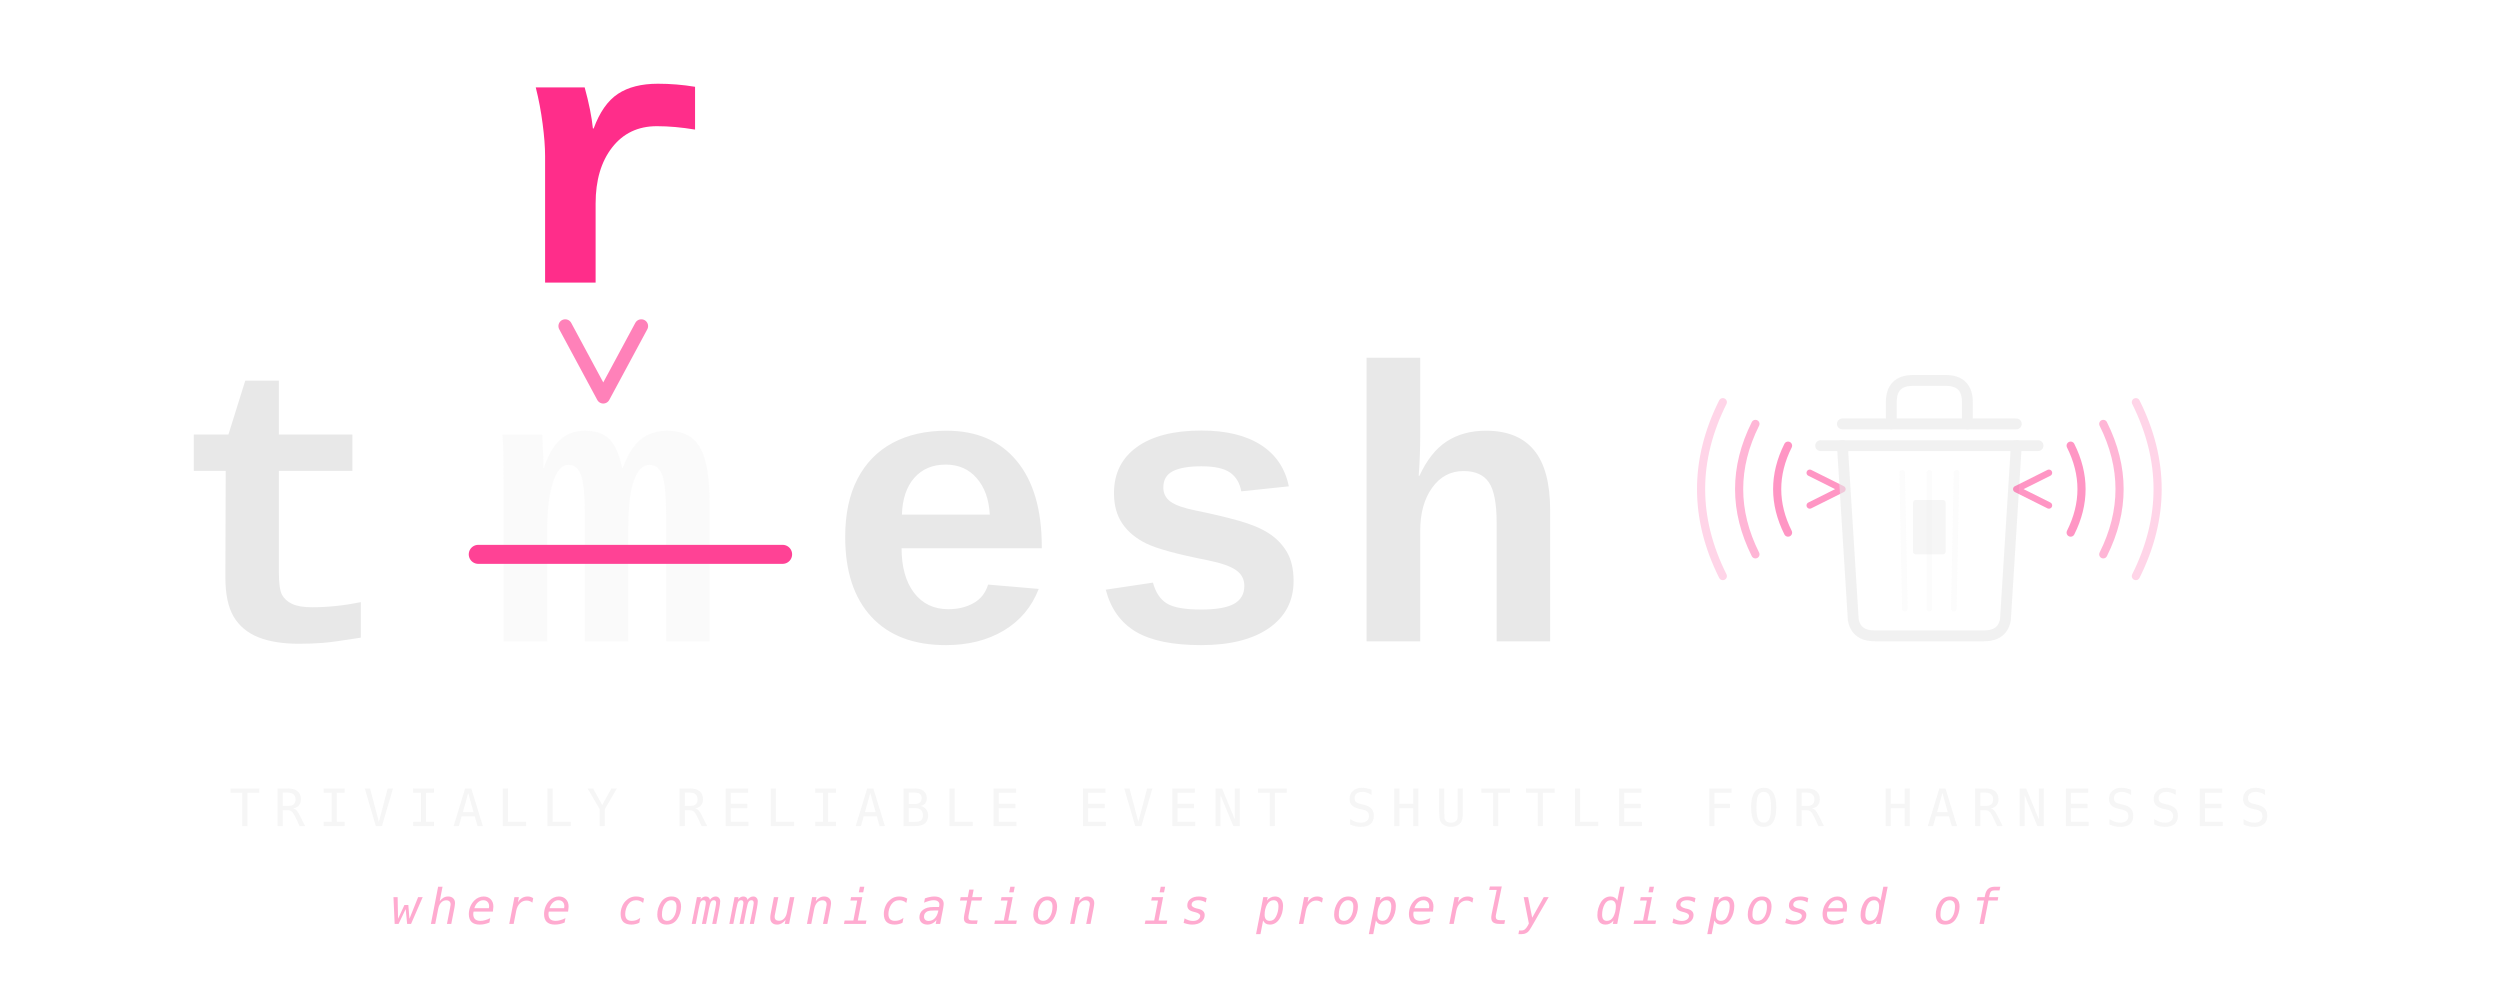
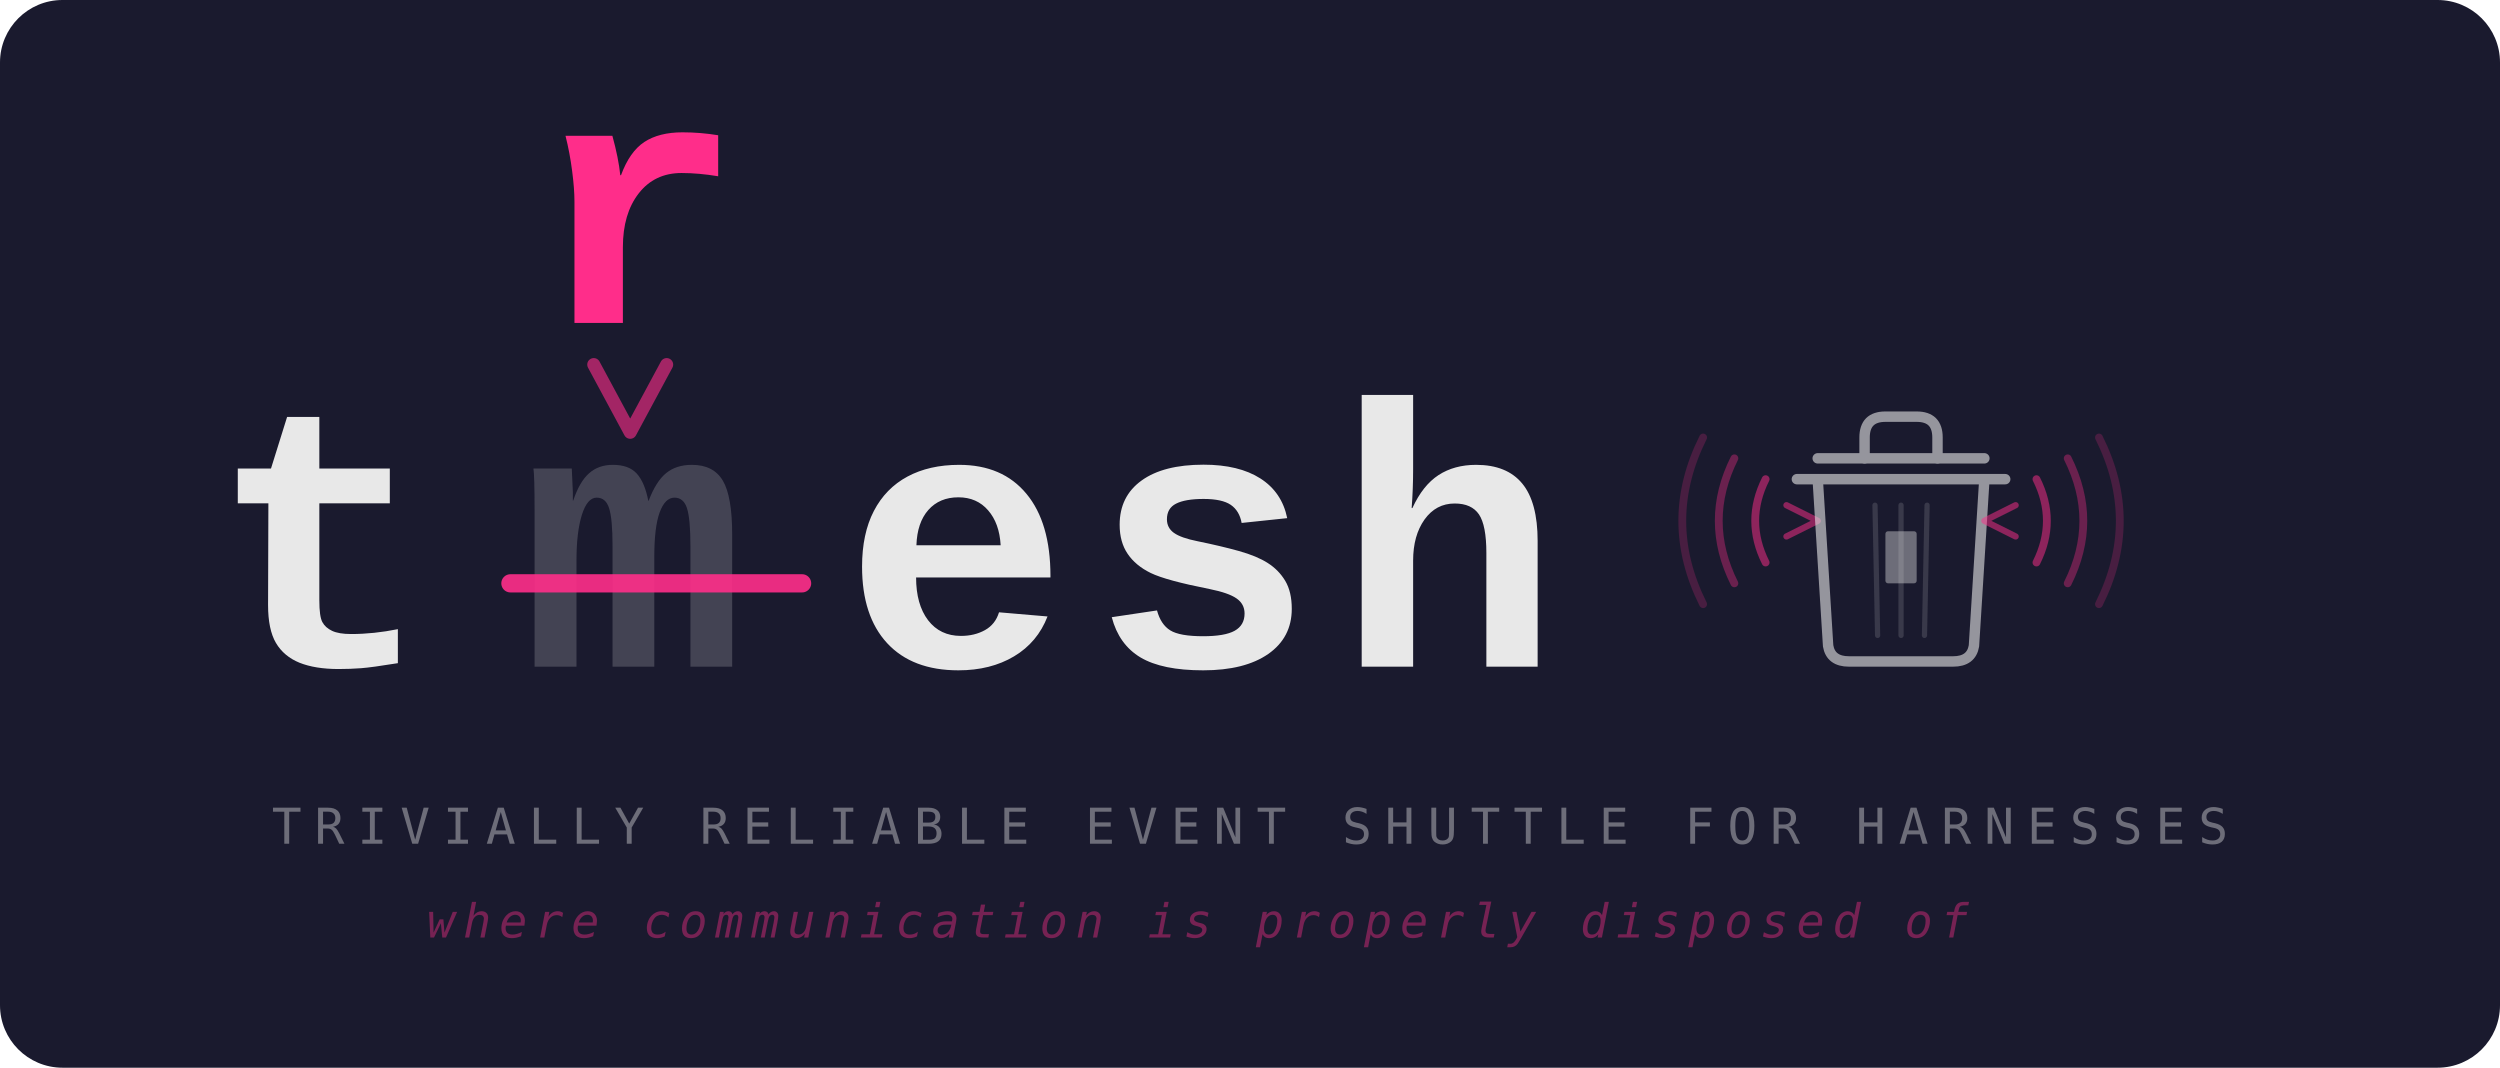
- <svg xmlns="http://www.w3.org/2000/svg" viewBox="10 10 460 185" width="460" height="185">
+ <svg xmlns="http://www.w3.org/2000/svg" viewBox="0 0 480 205" width="480" height="205">
+   <rect x="0" y="0" width="480" height="205" rx="12" ry="12" fill="#1a1a2e" />
  <g fill="#e8e8e8" font-family="'SF Mono','Fira Code','Cascadia Code','Consolas','Courier New',monospace">
    <text x="40" y="128" font-size="72" font-weight="700" letter-spacing="4">t</text>
    <text x="100" y="128" font-size="72" font-weight="700" letter-spacing="4" opacity="0.2">m</text>
    <line x1="98" y1="112" x2="154" y2="112" stroke="#ff2d8a" stroke-width="3.5" stroke-linecap="round" opacity="0.9" />
    <text x="102" y="62" font-size="68" font-weight="700" fill="#ff2d8a">r</text>
    <path d="M128 70 L121 83 L114 70" fill="none" stroke="#ff2d8a" stroke-width="2.5" stroke-linecap="round" stroke-linejoin="round" opacity="0.6" />
    <text x="162" y="128" font-size="72" font-weight="700" letter-spacing="4">esh</text>
  </g>
  <g transform="translate(345, 82)">
    <path d="M-6 10 Q-10 18 -6 26" fill="none" stroke="#ff2d8a" stroke-width="1.5" stroke-linecap="round" opacity="0.5" />
    <path d="M-12 6 Q-18 18 -12 30" fill="none" stroke="#ff2d8a" stroke-width="1.5" stroke-linecap="round" opacity="0.35" />
    <path d="M-18 2 Q-26 18 -18 34" fill="none" stroke="#ff2d8a" stroke-width="1.5" stroke-linecap="round" opacity="0.2" />
    <path d="M-2 15 L4 18 L-2 21" fill="none" stroke="#ff2d8a" stroke-width="1.2" stroke-linecap="round" stroke-linejoin="round" opacity="0.5" />
    <g fill="none" stroke="#e8e8e8" stroke-width="2" stroke-linecap="round" stroke-linejoin="round" opacity="0.6">
      <line x1="4" y1="6" x2="36" y2="6" />
      <path d="M13 6 L13 2 Q13 -2 17 -2 L23 -2 Q27 -2 27 2 L27 6" />
      <line x1="0" y1="10" x2="40" y2="10" />
      <path d="M4 10 L6 42 Q6.5 45 10 45 L30 45 Q33.5 45 34 42 L36 10" />
      <line x1="15" y1="15" x2="15.5" y2="40" stroke-width="1" opacity="0.25" />
      <line x1="20" y1="15" x2="20" y2="40" stroke-width="1" opacity="0.25" />
      <line x1="25" y1="15" x2="24.5" y2="40" stroke-width="1" opacity="0.25" />
    </g>
    <rect x="17" y="20" width="6" height="10" fill="#e8e8e8" opacity="0.4" rx="0.5" />
    <path d="M46 10 Q50 18 46 26" fill="none" stroke="#ff2d8a" stroke-width="1.5" stroke-linecap="round" opacity="0.5" />
    <path d="M52 6 Q58 18 52 30" fill="none" stroke="#ff2d8a" stroke-width="1.5" stroke-linecap="round" opacity="0.35" />
    <path d="M58 2 Q66 18 58 34" fill="none" stroke="#ff2d8a" stroke-width="1.5" stroke-linecap="round" opacity="0.2" />
    <path d="M42 15 L36 18 L42 21" fill="none" stroke="#ff2d8a" stroke-width="1.2" stroke-linecap="round" stroke-linejoin="round" opacity="0.5" />
  </g>
  <text x="240" y="162" text-anchor="middle" font-family="'SF Mono','Fira Code','Consolas',monospace" font-size="9.5" fill="#e8e8e8" opacity="0.4" letter-spacing="2.5">TRIVIALLY RELIABLE EVENT SHUTTLE FOR HARNESSES</text>
  <text x="230" y="180" text-anchor="middle" font-family="'SF Mono','Fira Code','Consolas',monospace" font-size="9" fill="#ff2d8a" opacity="0.4" letter-spacing="1.5" font-style="italic">where communication is properly disposed of</text>
</svg>
